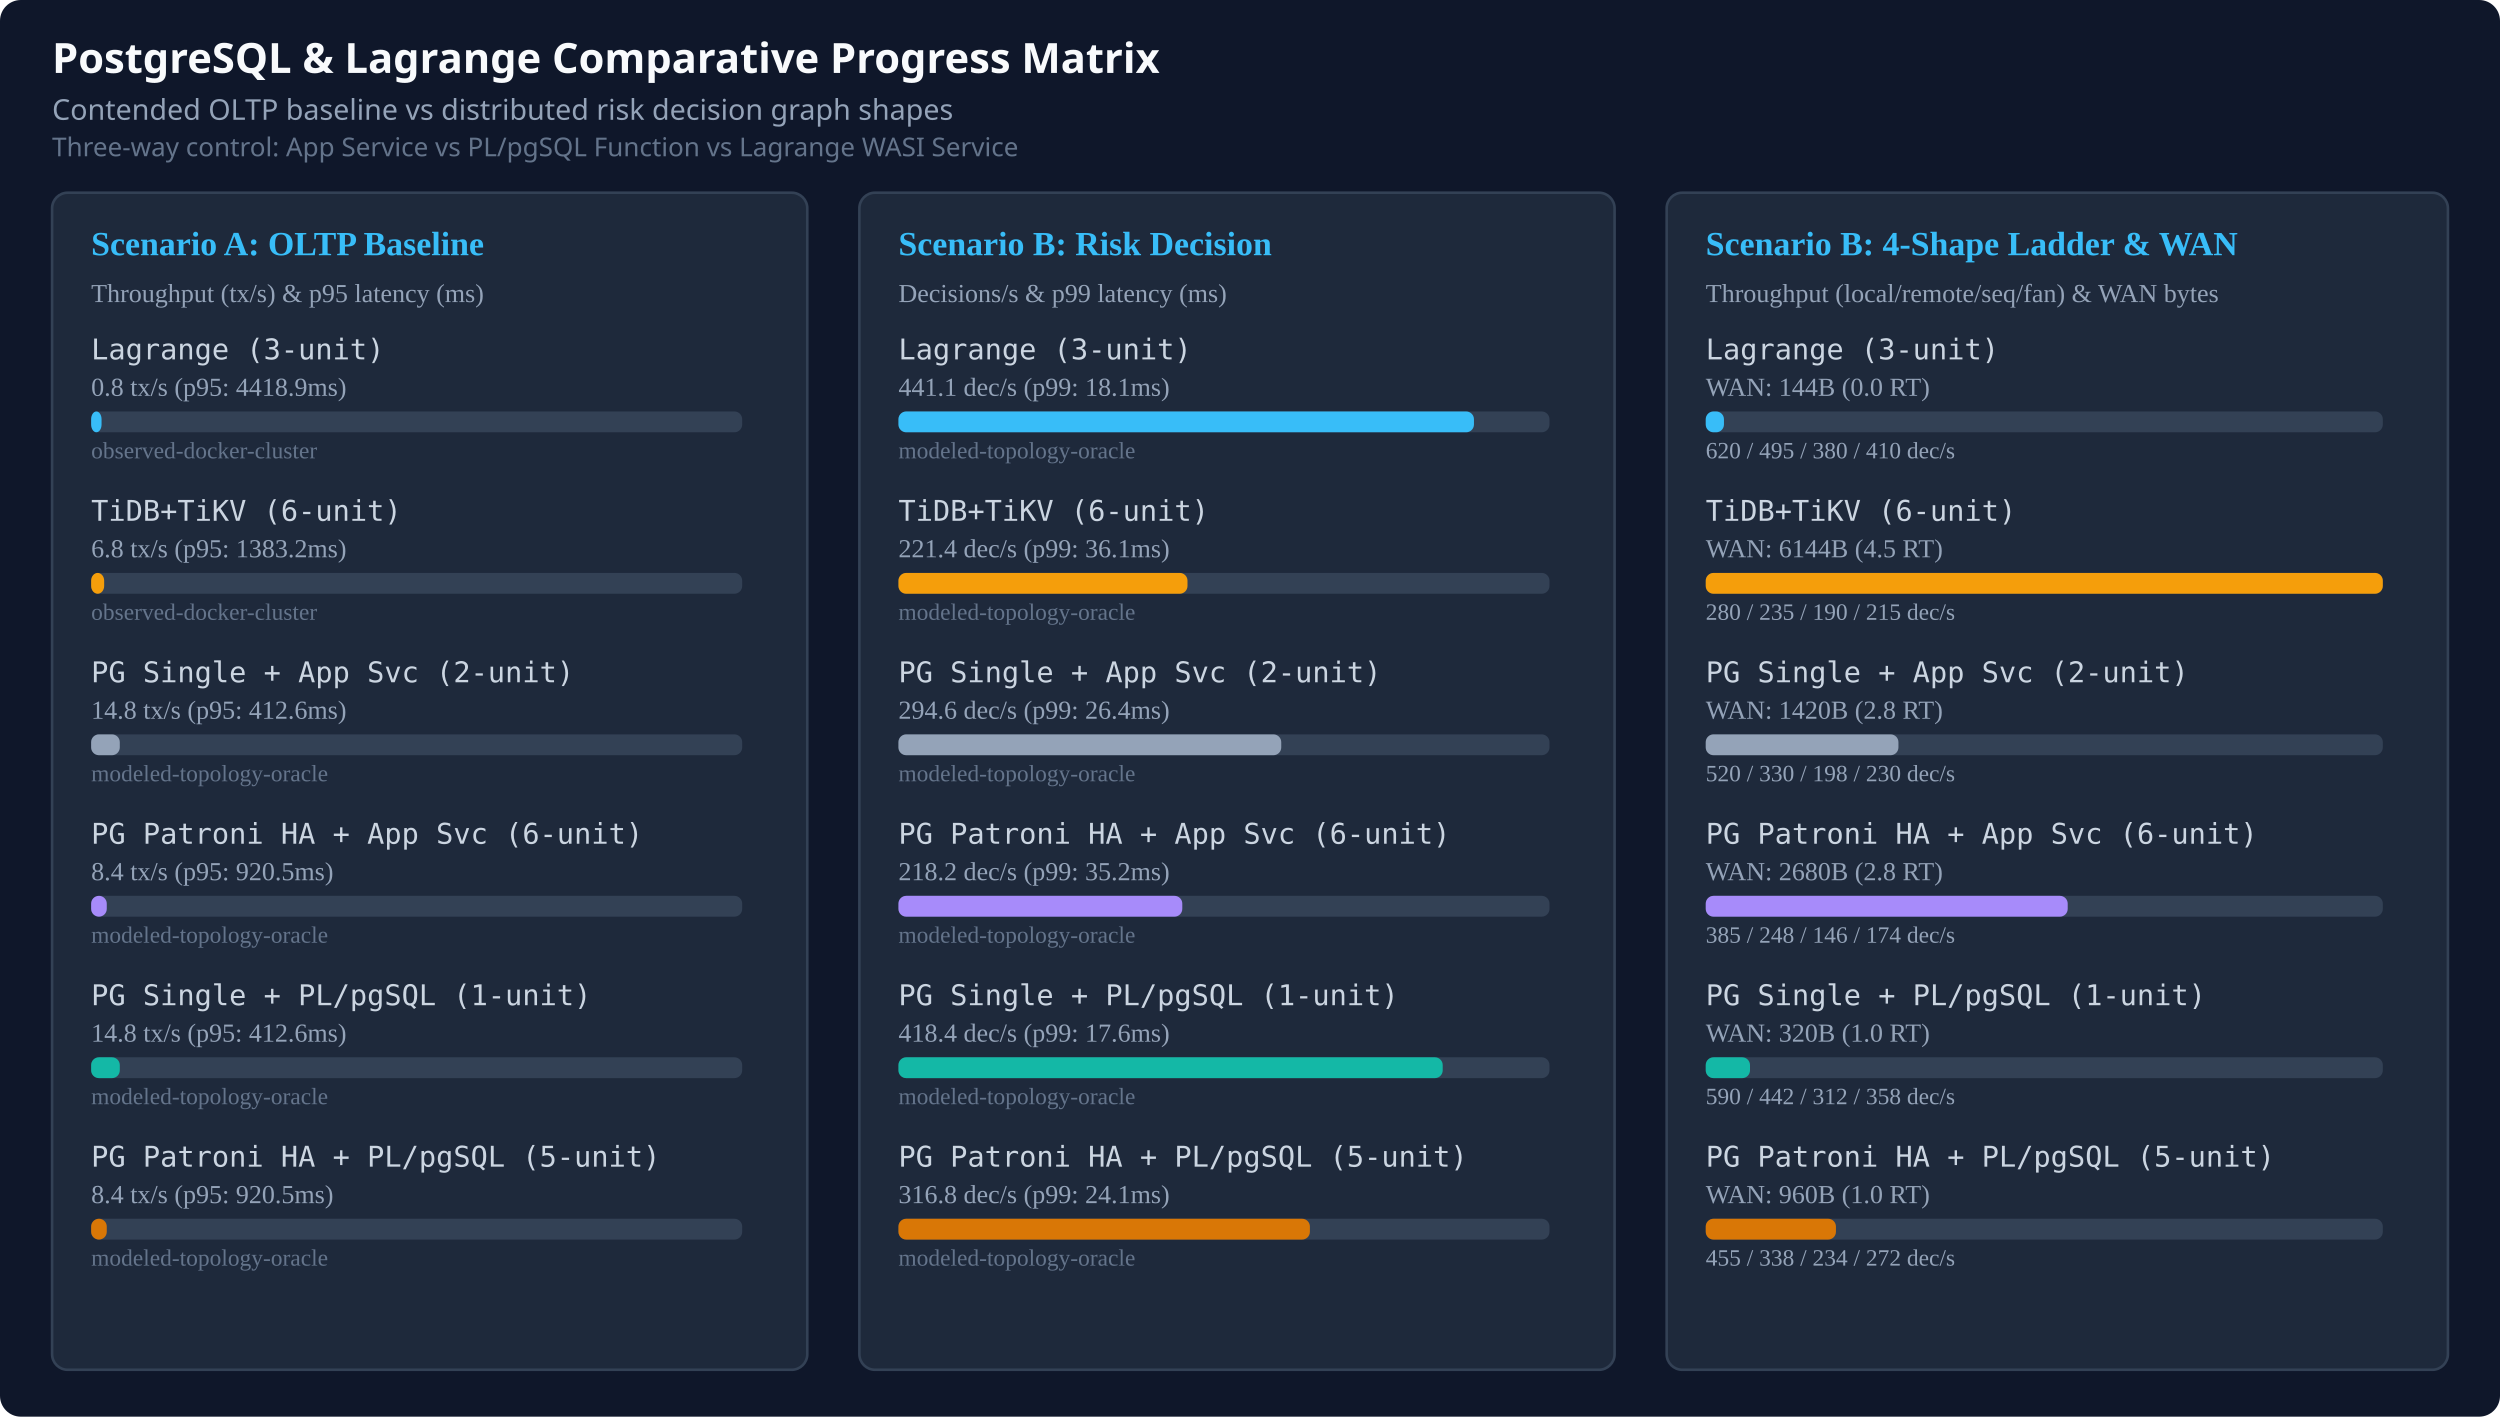
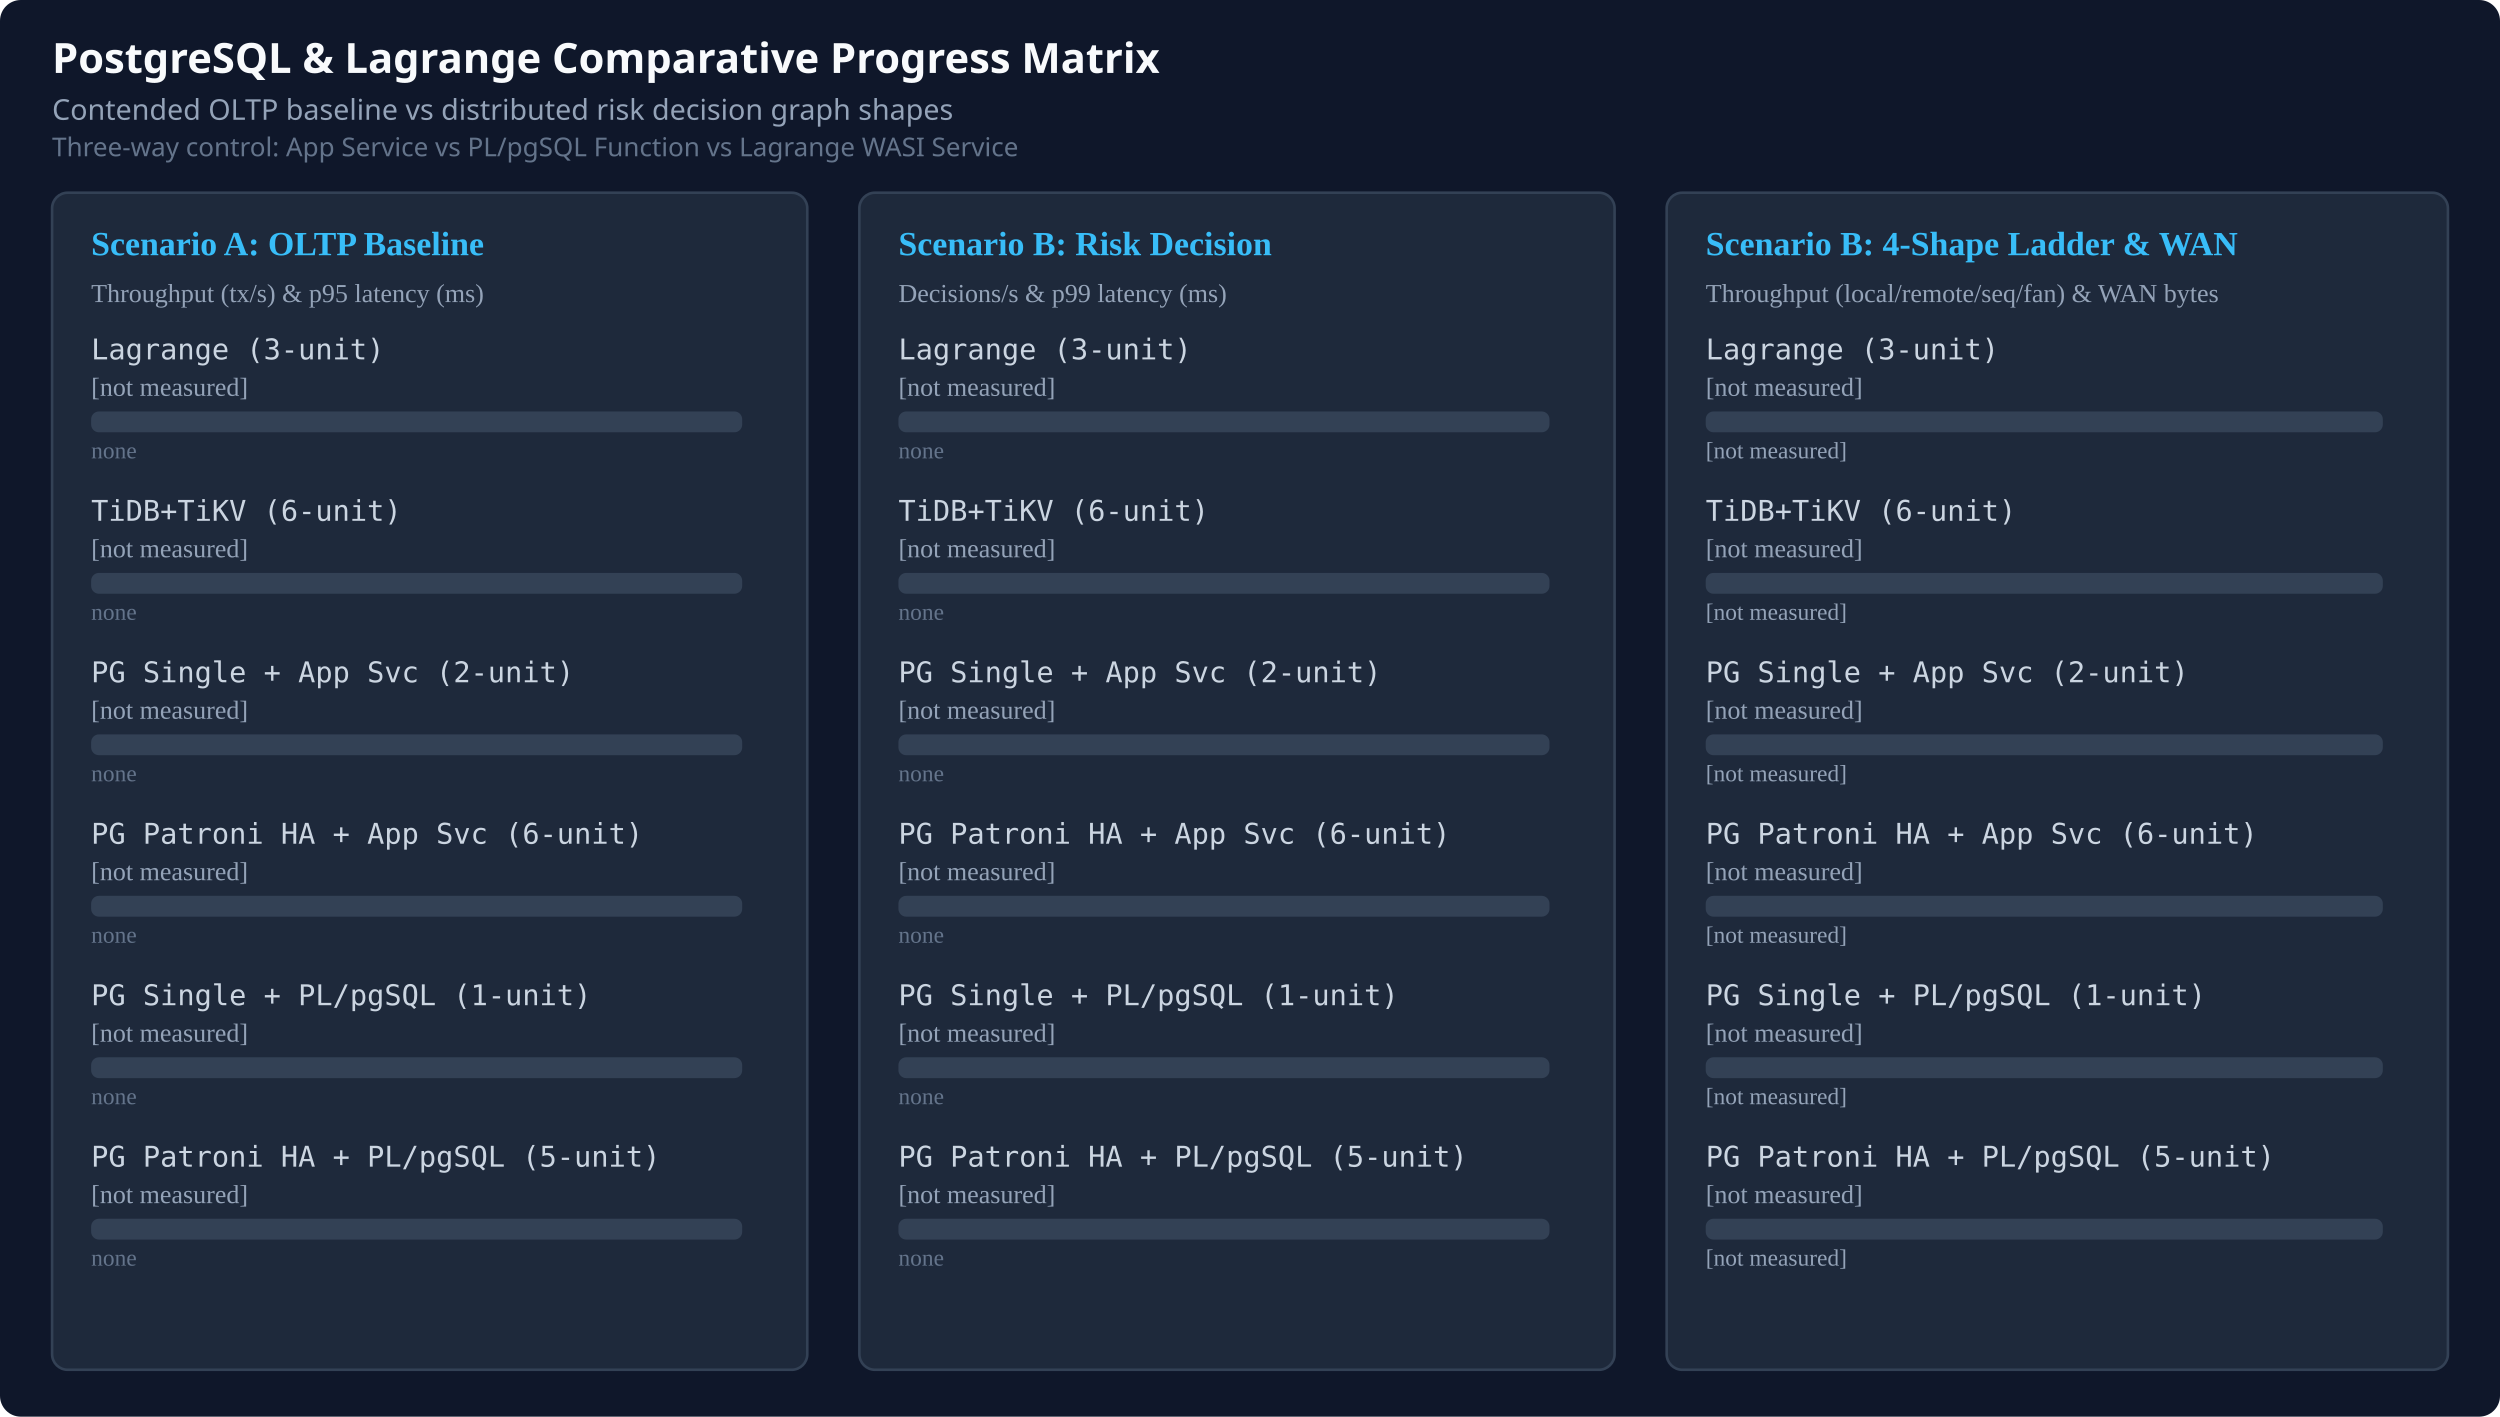
<svg xmlns="http://www.w3.org/2000/svg" viewBox="0 0 960 544" width="960" height="544">
  <rect width="960" height="544" fill="#0f172a" rx="8" />
  <text x="20" y="28" fill="#f8fafc" font-size="16" font-family="system-ui, sans-serif" font-weight="bold">PostgreSQL &amp; Lagrange Comparative Progress Matrix</text>
  <text x="20" y="46" fill="#94a3b8" font-size="11" font-family="system-ui, sans-serif">Contended OLTP baseline vs distributed risk decision graph shapes</text>
  <text x="20" y="60" fill="#64748b" font-size="10" font-family="system-ui, sans-serif">Three-way control: App Service vs PL/pgSQL Function vs Lagrange WASI Service</text>
  <rect x="20" y="74" width="290" height="452" fill="#1e293b" rx="6" stroke="#334155" />
  <a href="tidb-reference-scenarios.md#scenario-a-tidb-oltp-baseline">
    <text x="35" y="98" fill="#38bdf8" font-size="13" font-weight="bold">Scenario A: OLTP Baseline</text>
  </a>
  <text x="35" y="116" fill="#94a3b8" font-size="10">Throughput (tx/s) &amp; p95 latency (ms)</text>
  <rect x="330" y="74" width="290" height="452" fill="#1e293b" rx="6" stroke="#334155" />
  <a href="tidb-reference-scenarios.md#scenario-b-tidb-distributed-risk-decision">
    <text x="345" y="98" fill="#38bdf8" font-size="13" font-weight="bold">Scenario B: Risk Decision</text>
  </a>
  <text x="345" y="116" fill="#94a3b8" font-size="10">Decisions/s &amp; p99 latency (ms)</text>
  <rect x="640" y="74" width="300" height="452" fill="#1e293b" rx="6" stroke="#334155" />
  <text x="655" y="98" fill="#38bdf8" font-size="13" font-weight="bold">Scenario B: 4-Shape Ladder &amp; WAN</text>
  <text x="655" y="116" fill="#94a3b8" font-size="10">Throughput (local/remote/seq/fan) &amp; WAN bytes</text>
  <text x="35" y="138" fill="#cbd5e1" font-size="11" font-family="monospace">Lagrange (3-unit)</text>
-   <text x="35" y="152" fill="#94a3b8" font-size="10">0.8 tx/s (p95: 4418.9ms)</text>
+   <text x="35" y="152" fill="#94a3b8" font-size="10">[not measured]</text>
  <rect x="35" y="158" width="250" height="8" fill="#334155" rx="3" />
-   <rect x="35" y="158" width="4" height="8" fill="#38bdf8" rx="3" />
-   <text x="35" y="176" fill="#64748b" font-size="9">observed-docker-cluster</text>
+   <text x="35" y="176" fill="#64748b" font-size="9">none</text>
  <text x="345" y="138" fill="#cbd5e1" font-size="11" font-family="monospace">Lagrange (3-unit)</text>
-   <text x="345" y="152" fill="#94a3b8" font-size="10">441.1 dec/s (p99: 18.1ms)</text>
+   <text x="345" y="152" fill="#94a3b8" font-size="10">[not measured]</text>
  <rect x="345" y="158" width="250" height="8" fill="#334155" rx="3" />
-   <rect x="345" y="158" width="221" height="8" fill="#38bdf8" rx="3" />
-   <text x="345" y="176" fill="#64748b" font-size="9">modeled-topology-oracle</text>
+   <text x="345" y="176" fill="#64748b" font-size="9">none</text>
  <text x="35" y="200" fill="#cbd5e1" font-size="11" font-family="monospace">TiDB+TiKV (6-unit)</text>
-   <text x="35" y="214" fill="#94a3b8" font-size="10">6.8 tx/s (p95: 1383.2ms)</text>
+   <text x="35" y="214" fill="#94a3b8" font-size="10">[not measured]</text>
  <rect x="35" y="220" width="250" height="8" fill="#334155" rx="3" />
-   <rect x="35" y="220" width="5" height="8" fill="#f59e0b" rx="3" />
-   <text x="35" y="238" fill="#64748b" font-size="9">observed-docker-cluster</text>
+   <text x="35" y="238" fill="#64748b" font-size="9">none</text>
  <text x="345" y="200" fill="#cbd5e1" font-size="11" font-family="monospace">TiDB+TiKV (6-unit)</text>
-   <text x="345" y="214" fill="#94a3b8" font-size="10">221.4 dec/s (p99: 36.1ms)</text>
+   <text x="345" y="214" fill="#94a3b8" font-size="10">[not measured]</text>
  <rect x="345" y="220" width="250" height="8" fill="#334155" rx="3" />
-   <rect x="345" y="220" width="111" height="8" fill="#f59e0b" rx="3" />
-   <text x="345" y="238" fill="#64748b" font-size="9">modeled-topology-oracle</text>
+   <text x="345" y="238" fill="#64748b" font-size="9">none</text>
  <text x="35" y="262" fill="#cbd5e1" font-size="11" font-family="monospace">PG Single + App Svc (2-unit)</text>
-   <text x="35" y="276" fill="#94a3b8" font-size="10">14.8 tx/s (p95: 412.6ms)</text>
+   <text x="35" y="276" fill="#94a3b8" font-size="10">[not measured]</text>
  <rect x="35" y="282" width="250" height="8" fill="#334155" rx="3" />
-   <rect x="35" y="282" width="11" height="8" fill="#94a3b8" rx="3" />
-   <text x="35" y="300" fill="#64748b" font-size="9">modeled-topology-oracle</text>
+   <text x="35" y="300" fill="#64748b" font-size="9">none</text>
  <text x="345" y="262" fill="#cbd5e1" font-size="11" font-family="monospace">PG Single + App Svc (2-unit)</text>
-   <text x="345" y="276" fill="#94a3b8" font-size="10">294.6 dec/s (p99: 26.4ms)</text>
+   <text x="345" y="276" fill="#94a3b8" font-size="10">[not measured]</text>
  <rect x="345" y="282" width="250" height="8" fill="#334155" rx="3" />
-   <rect x="345" y="282" width="147" height="8" fill="#94a3b8" rx="3" />
-   <text x="345" y="300" fill="#64748b" font-size="9">modeled-topology-oracle</text>
+   <text x="345" y="300" fill="#64748b" font-size="9">none</text>
  <text x="35" y="324" fill="#cbd5e1" font-size="11" font-family="monospace">PG Patroni HA + App Svc (6-unit)</text>
-   <text x="35" y="338" fill="#94a3b8" font-size="10">8.4 tx/s (p95: 920.5ms)</text>
+   <text x="35" y="338" fill="#94a3b8" font-size="10">[not measured]</text>
  <rect x="35" y="344" width="250" height="8" fill="#334155" rx="3" />
-   <rect x="35" y="344" width="6" height="8" fill="#a78bfa" rx="3" />
-   <text x="35" y="362" fill="#64748b" font-size="9">modeled-topology-oracle</text>
+   <text x="35" y="362" fill="#64748b" font-size="9">none</text>
  <text x="345" y="324" fill="#cbd5e1" font-size="11" font-family="monospace">PG Patroni HA + App Svc (6-unit)</text>
-   <text x="345" y="338" fill="#94a3b8" font-size="10">218.2 dec/s (p99: 35.2ms)</text>
+   <text x="345" y="338" fill="#94a3b8" font-size="10">[not measured]</text>
  <rect x="345" y="344" width="250" height="8" fill="#334155" rx="3" />
-   <rect x="345" y="344" width="109" height="8" fill="#a78bfa" rx="3" />
-   <text x="345" y="362" fill="#64748b" font-size="9">modeled-topology-oracle</text>
+   <text x="345" y="362" fill="#64748b" font-size="9">none</text>
  <text x="35" y="386" fill="#cbd5e1" font-size="11" font-family="monospace">PG Single + PL/pgSQL (1-unit)</text>
-   <text x="35" y="400" fill="#94a3b8" font-size="10">14.8 tx/s (p95: 412.6ms)</text>
+   <text x="35" y="400" fill="#94a3b8" font-size="10">[not measured]</text>
  <rect x="35" y="406" width="250" height="8" fill="#334155" rx="3" />
-   <rect x="35" y="406" width="11" height="8" fill="#14b8a6" rx="3" />
-   <text x="35" y="424" fill="#64748b" font-size="9">modeled-topology-oracle</text>
+   <text x="35" y="424" fill="#64748b" font-size="9">none</text>
  <text x="345" y="386" fill="#cbd5e1" font-size="11" font-family="monospace">PG Single + PL/pgSQL (1-unit)</text>
-   <text x="345" y="400" fill="#94a3b8" font-size="10">418.4 dec/s (p99: 17.6ms)</text>
+   <text x="345" y="400" fill="#94a3b8" font-size="10">[not measured]</text>
  <rect x="345" y="406" width="250" height="8" fill="#334155" rx="3" />
-   <rect x="345" y="406" width="209" height="8" fill="#14b8a6" rx="3" />
-   <text x="345" y="424" fill="#64748b" font-size="9">modeled-topology-oracle</text>
+   <text x="345" y="424" fill="#64748b" font-size="9">none</text>
  <text x="35" y="448" fill="#cbd5e1" font-size="11" font-family="monospace">PG Patroni HA + PL/pgSQL (5-unit)</text>
-   <text x="35" y="462" fill="#94a3b8" font-size="10">8.4 tx/s (p95: 920.5ms)</text>
+   <text x="35" y="462" fill="#94a3b8" font-size="10">[not measured]</text>
  <rect x="35" y="468" width="250" height="8" fill="#334155" rx="3" />
-   <rect x="35" y="468" width="6" height="8" fill="#d97706" rx="3" />
-   <text x="35" y="486" fill="#64748b" font-size="9">modeled-topology-oracle</text>
+   <text x="35" y="486" fill="#64748b" font-size="9">none</text>
  <text x="345" y="448" fill="#cbd5e1" font-size="11" font-family="monospace">PG Patroni HA + PL/pgSQL (5-unit)</text>
-   <text x="345" y="462" fill="#94a3b8" font-size="10">316.8 dec/s (p99: 24.1ms)</text>
+   <text x="345" y="462" fill="#94a3b8" font-size="10">[not measured]</text>
  <rect x="345" y="468" width="250" height="8" fill="#334155" rx="3" />
-   <rect x="345" y="468" width="158" height="8" fill="#d97706" rx="3" />
-   <text x="345" y="486" fill="#64748b" font-size="9">modeled-topology-oracle</text>
+   <text x="345" y="486" fill="#64748b" font-size="9">none</text>
  <text x="655" y="138" fill="#cbd5e1" font-size="11" font-family="monospace">Lagrange (3-unit)</text>
-   <text x="655" y="152" fill="#94a3b8" font-size="10">WAN: 144B (0.0 RT)</text>
+   <text x="655" y="152" fill="#94a3b8" font-size="10">[not measured]</text>
  <rect x="655" y="158" width="260" height="8" fill="#334155" rx="3" />
-   <rect x="655" y="158" width="7" height="8" fill="#38bdf8" rx="3" />
-   <text x="655" y="176" fill="#94a3b8" font-size="9">620 / 495 / 380 / 410 dec/s</text>
+   <text x="655" y="176" fill="#94a3b8" font-size="9">[not measured]</text>
  <text x="655" y="200" fill="#cbd5e1" font-size="11" font-family="monospace">TiDB+TiKV (6-unit)</text>
-   <text x="655" y="214" fill="#94a3b8" font-size="10">WAN: 6144B (4.5 RT)</text>
+   <text x="655" y="214" fill="#94a3b8" font-size="10">[not measured]</text>
  <rect x="655" y="220" width="260" height="8" fill="#334155" rx="3" />
-   <rect x="655" y="220" width="260" height="8" fill="#f59e0b" rx="3" />
-   <text x="655" y="238" fill="#94a3b8" font-size="9">280 / 235 / 190 / 215 dec/s</text>
+   <text x="655" y="238" fill="#94a3b8" font-size="9">[not measured]</text>
  <text x="655" y="262" fill="#cbd5e1" font-size="11" font-family="monospace">PG Single + App Svc (2-unit)</text>
-   <text x="655" y="276" fill="#94a3b8" font-size="10">WAN: 1420B (2.8 RT)</text>
+   <text x="655" y="276" fill="#94a3b8" font-size="10">[not measured]</text>
  <rect x="655" y="282" width="260" height="8" fill="#334155" rx="3" />
-   <rect x="655" y="282" width="74" height="8" fill="#94a3b8" rx="3" />
-   <text x="655" y="300" fill="#94a3b8" font-size="9">520 / 330 / 198 / 230 dec/s</text>
+   <text x="655" y="300" fill="#94a3b8" font-size="9">[not measured]</text>
  <text x="655" y="324" fill="#cbd5e1" font-size="11" font-family="monospace">PG Patroni HA + App Svc (6-unit)</text>
-   <text x="655" y="338" fill="#94a3b8" font-size="10">WAN: 2680B (2.8 RT)</text>
+   <text x="655" y="338" fill="#94a3b8" font-size="10">[not measured]</text>
  <rect x="655" y="344" width="260" height="8" fill="#334155" rx="3" />
-   <rect x="655" y="344" width="139" height="8" fill="#a78bfa" rx="3" />
-   <text x="655" y="362" fill="#94a3b8" font-size="9">385 / 248 / 146 / 174 dec/s</text>
+   <text x="655" y="362" fill="#94a3b8" font-size="9">[not measured]</text>
  <text x="655" y="386" fill="#cbd5e1" font-size="11" font-family="monospace">PG Single + PL/pgSQL (1-unit)</text>
-   <text x="655" y="400" fill="#94a3b8" font-size="10">WAN: 320B (1.0 RT)</text>
+   <text x="655" y="400" fill="#94a3b8" font-size="10">[not measured]</text>
  <rect x="655" y="406" width="260" height="8" fill="#334155" rx="3" />
-   <rect x="655" y="406" width="17" height="8" fill="#14b8a6" rx="3" />
-   <text x="655" y="424" fill="#94a3b8" font-size="9">590 / 442 / 312 / 358 dec/s</text>
+   <text x="655" y="424" fill="#94a3b8" font-size="9">[not measured]</text>
  <text x="655" y="448" fill="#cbd5e1" font-size="11" font-family="monospace">PG Patroni HA + PL/pgSQL (5-unit)</text>
-   <text x="655" y="462" fill="#94a3b8" font-size="10">WAN: 960B (1.0 RT)</text>
+   <text x="655" y="462" fill="#94a3b8" font-size="10">[not measured]</text>
  <rect x="655" y="468" width="260" height="8" fill="#334155" rx="3" />
-   <rect x="655" y="468" width="50" height="8" fill="#d97706" rx="3" />
-   <text x="655" y="486" fill="#94a3b8" font-size="9">455 / 338 / 234 / 272 dec/s</text>
+   <text x="655" y="486" fill="#94a3b8" font-size="9">[not measured]</text>
</svg>
